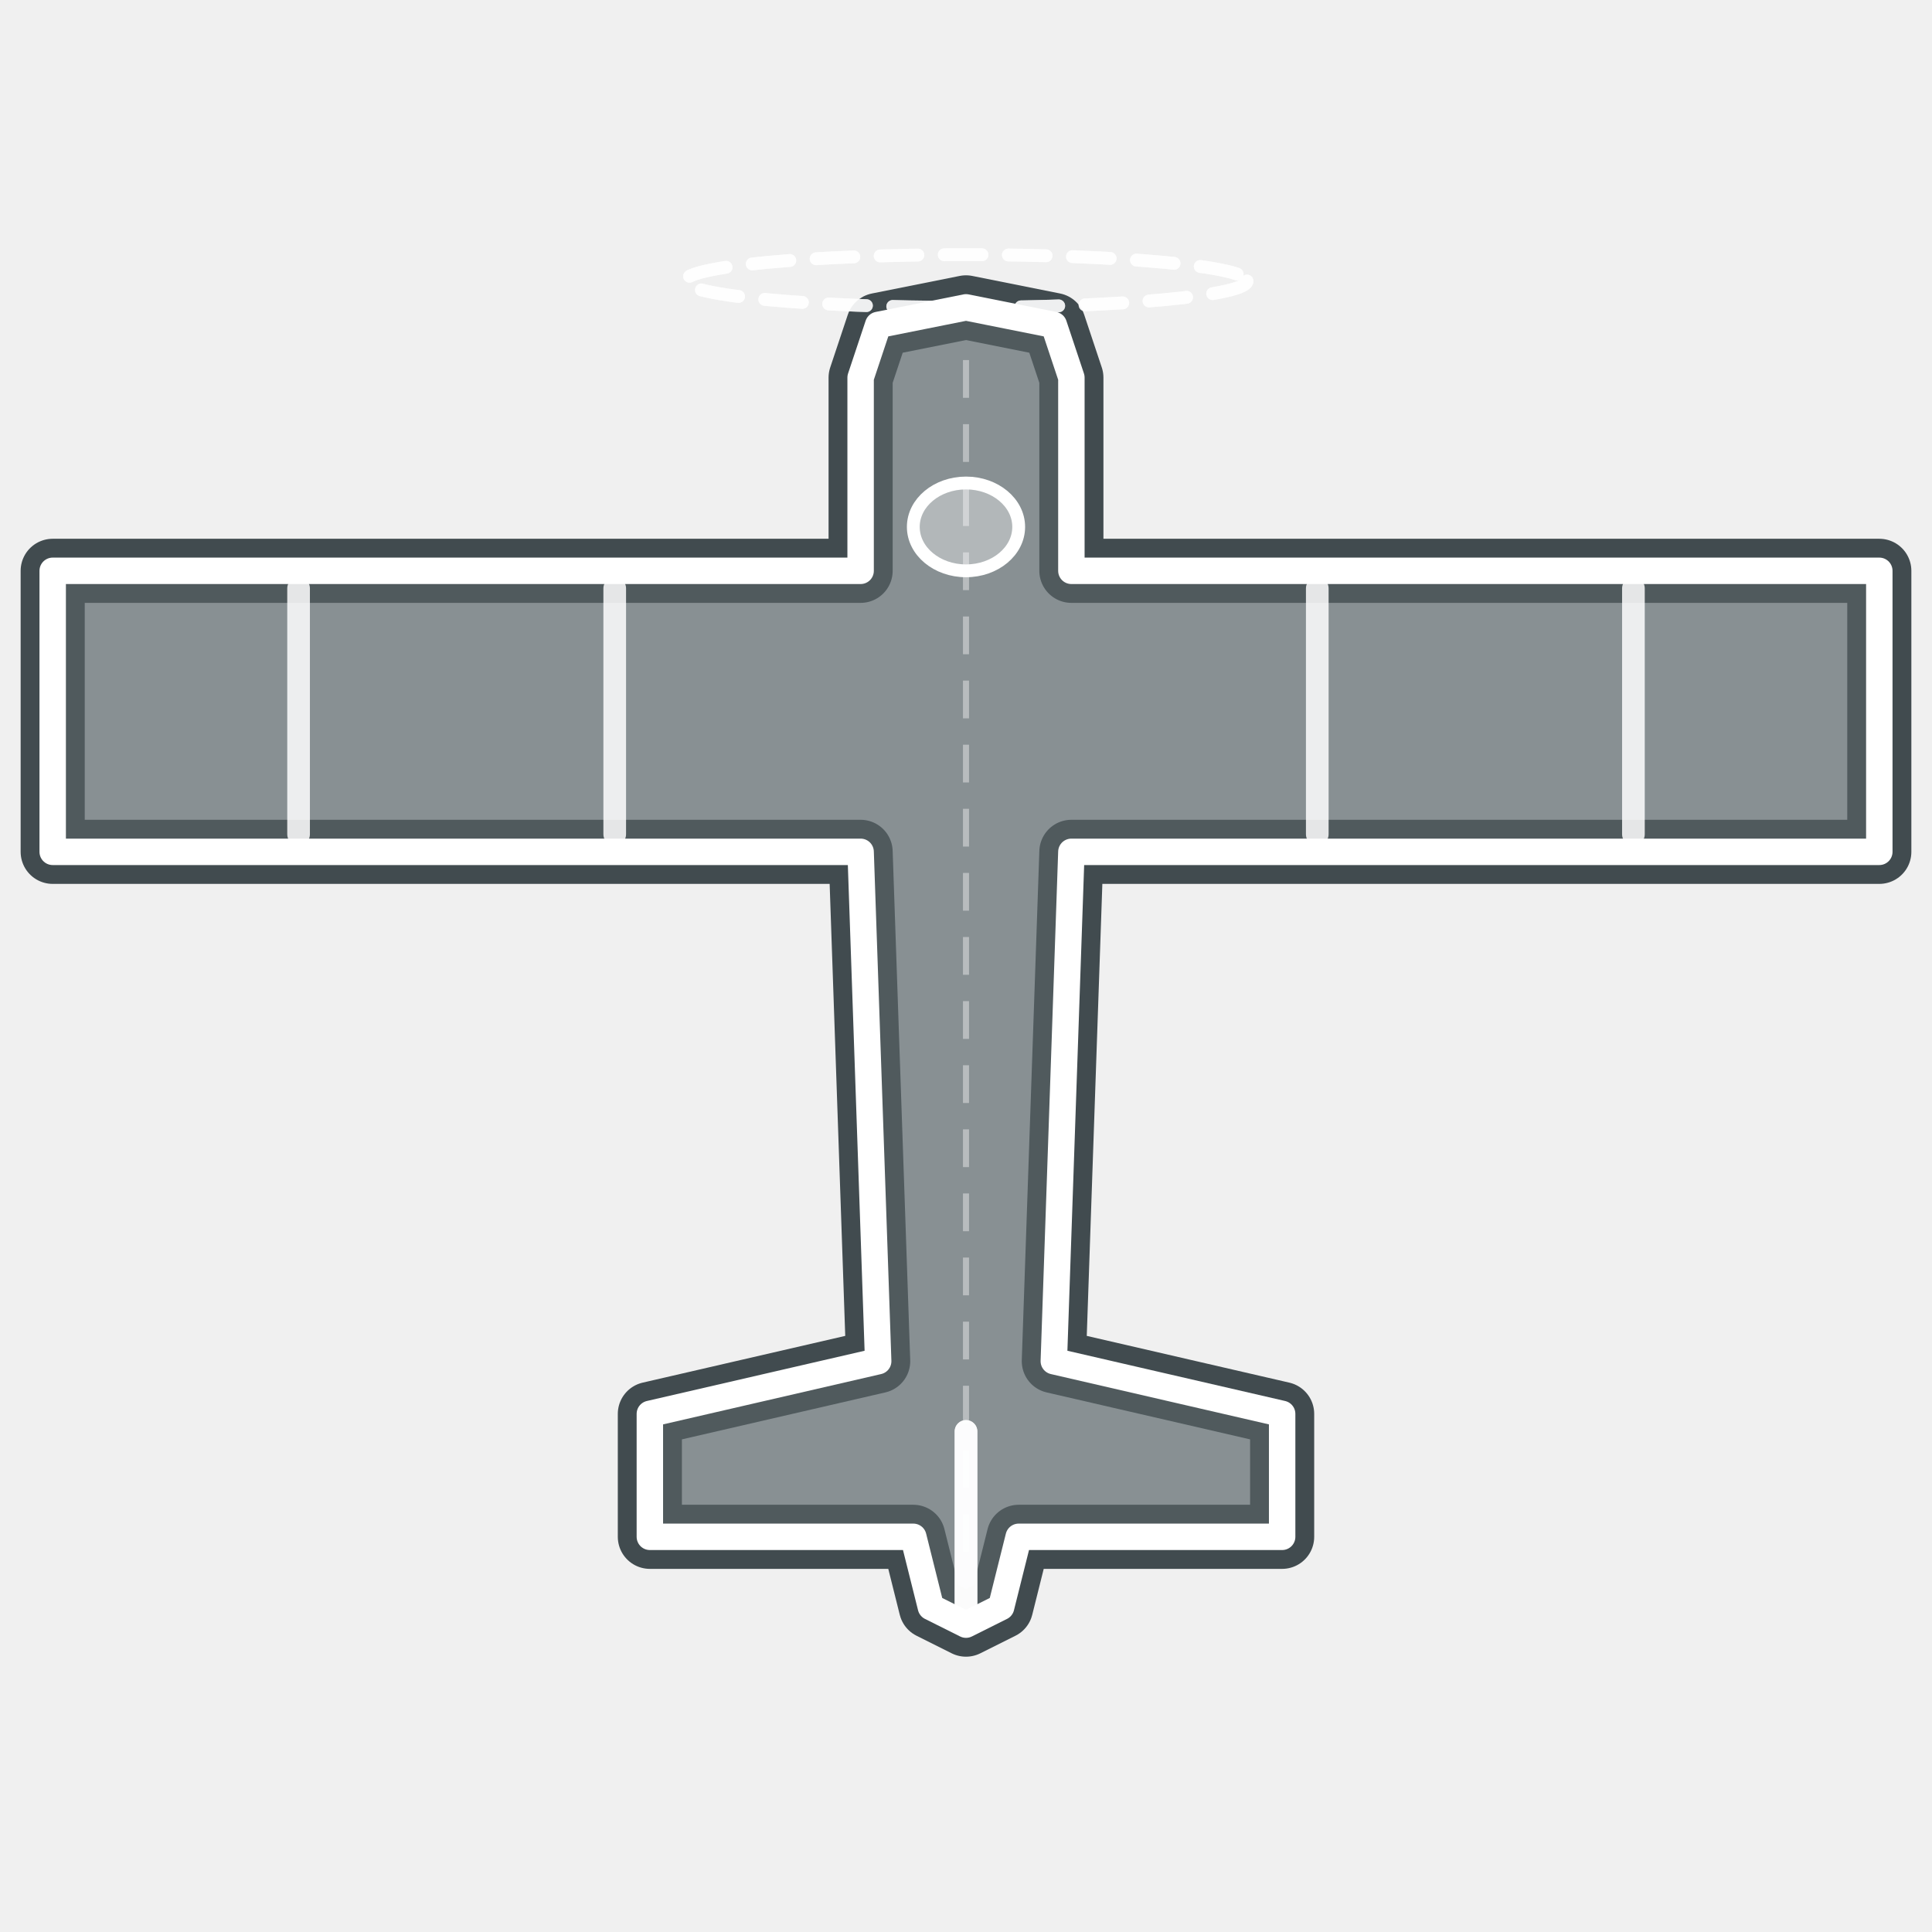
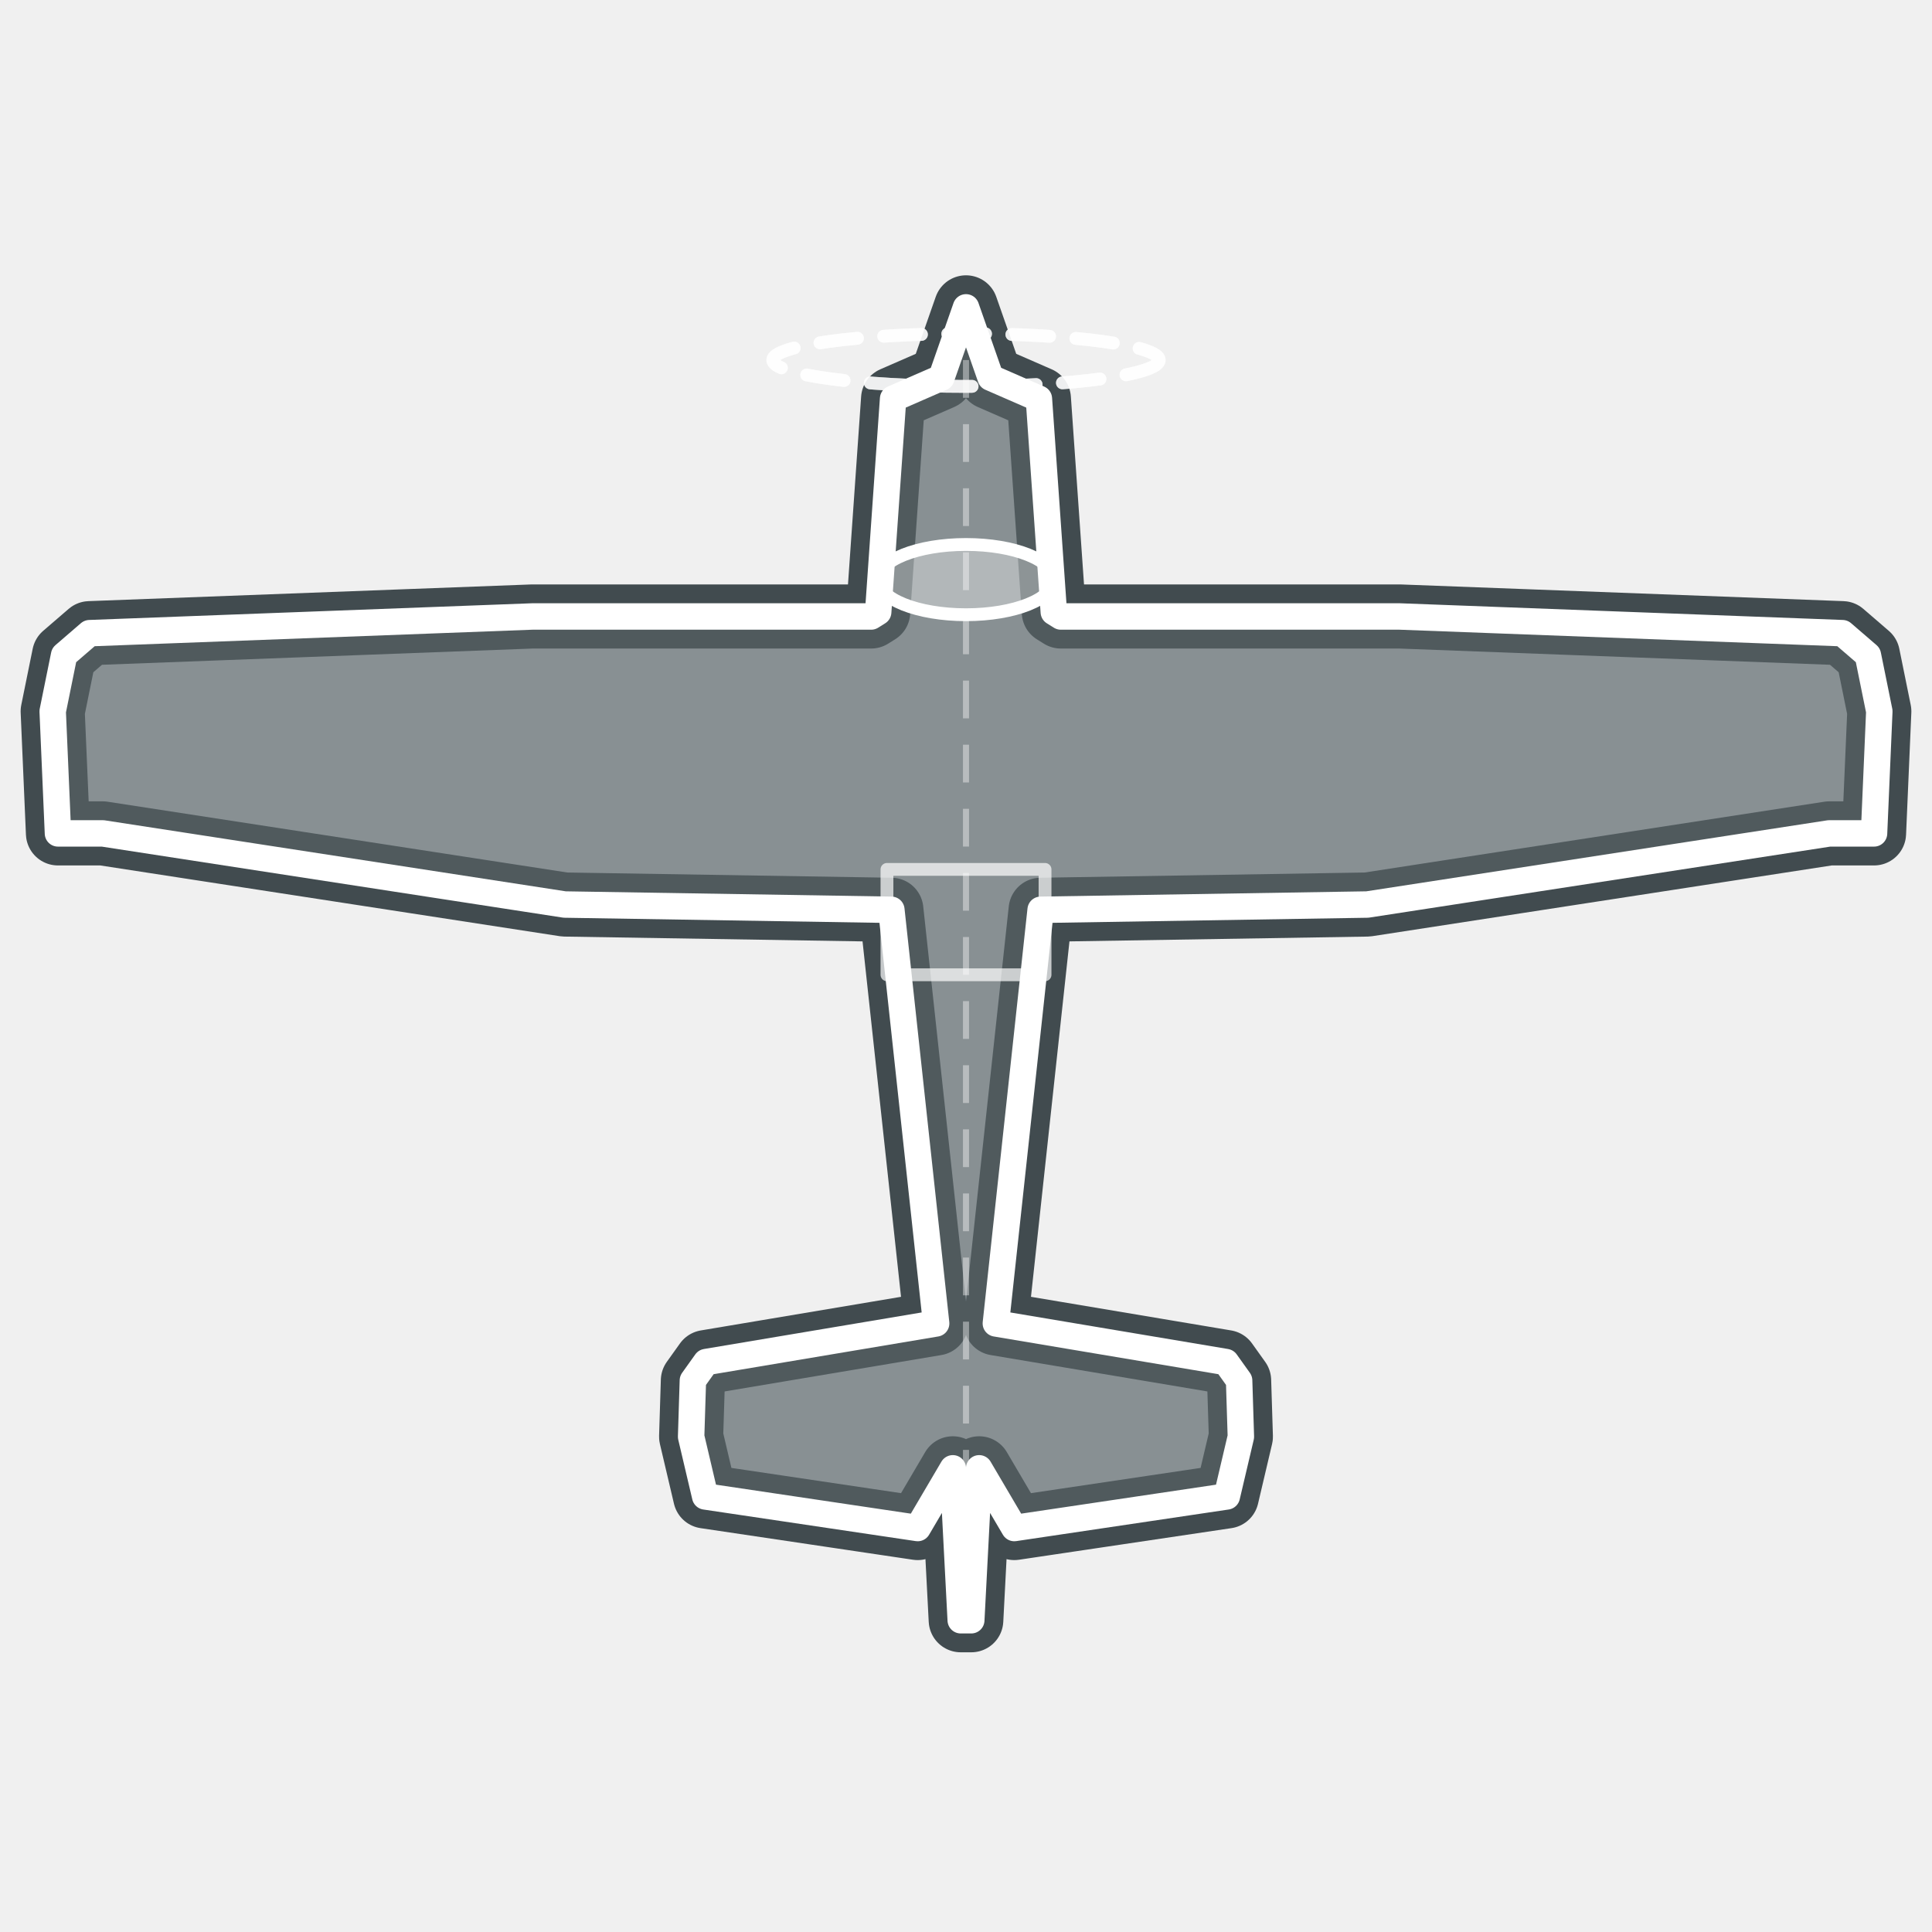
<svg xmlns="http://www.w3.org/2000/svg" viewBox="0.00 -25.00 220.00 220.00" width="512" height="512">
-   <polygon points="110.0,10.0 120.0,12.0 122.0,18.0 122.0,40.0 214.0,40.0 214.0,72.0 122.0,72.0 120.0,130.0 146.0,136.0 146.0,150.0 116.0,150.0 114.0,158.0 110.0,160.0 110.0,160.0 106.0,158.0 104.0,150.0 74.0,150.0 74.0,136.0 100.0,130.0 98.0,72.0 6.0,72.0 6.0,40.0 98.0,40.0 98.0,18.0 100.0,12.0 110.0,10.0" fill="#0b1d24" fill-opacity="0.6" stroke="#07141a" stroke-opacity=".75" stroke-width="7.30" stroke-linejoin="round" />
-   <polygon points="110.0,10.0 120.0,12.0 122.0,18.0 122.0,40.0 214.0,40.0 214.0,72.0 122.0,72.0 120.0,130.0 146.0,136.0 146.0,150.0 116.0,150.0 114.0,158.0 110.0,160.0 110.0,160.0 106.0,158.0 104.0,150.0 74.0,150.0 74.0,136.0 100.0,130.0 98.0,72.0 6.0,72.0 6.0,40.0 98.0,40.0 98.0,18.0 100.0,12.0 110.0,10.0" fill="#ffffff" fill-opacity=".22" stroke="#ffffff" stroke-width="3.01" stroke-linejoin="round" />
+   <polygon points="110.0,10.0 112.8,18.0 118.3,20.4 120.0,44.7 120.8,45.2 159.4,45.2 209.8,47.1 212.7,49.6 214.0,56.0 213.4,69.9 208.3,69.9 155.7,78.0 118.5,78.6 113.4,125.7 139.6,130.1 141.1,132.2 141.3,138.6 139.7,145.4 115.5,149.0 111.5,142.2 110.6,159.5 110.0,159.5 110.0,159.5 109.4,159.5 108.5,142.2 104.5,149.0 80.3,145.4 78.7,138.6 78.9,132.2 80.4,130.1 106.6,125.7 101.5,78.6 64.3,78.0 11.7,69.9 6.6,69.9 6.0,56.0 7.3,49.6 10.2,47.1 60.6,45.2 99.2,45.2 100.0,44.7 101.7,20.4 107.2,18.0 110.0,10.0" fill="#0b1d24" fill-opacity="0.6" stroke="#07141a" stroke-opacity=".75" stroke-width="7.30" stroke-linejoin="round" />
+   <polygon points="110.0,10.0 112.8,18.0 118.3,20.4 120.0,44.7 120.8,45.2 159.4,45.2 209.8,47.1 212.7,49.6 214.0,56.0 213.4,69.9 208.3,69.9 155.7,78.0 118.5,78.6 113.4,125.7 139.6,130.1 141.1,132.2 141.3,138.6 139.7,145.4 115.5,149.0 111.5,142.2 110.6,159.5 110.0,159.5 110.0,159.5 109.4,159.5 108.5,142.2 104.5,149.0 80.3,145.4 78.7,138.6 78.9,132.2 80.4,130.1 106.6,125.7 101.5,78.6 64.3,78.0 11.7,69.9 6.6,69.9 6.0,56.0 7.3,49.6 10.2,47.1 60.6,45.2 99.2,45.2 100.0,44.7 101.7,20.4 107.2,18.0 110.0,10.0" fill="#ffffff" fill-opacity=".22" stroke="#ffffff" stroke-width="3.01" stroke-linejoin="round" />
  <line x1="110" y1="16.0" x2="110" y2="154.0" stroke="#ffffff" stroke-width="0.69" stroke-dasharray="4.3 3.0" opacity=".4" />
-   <line x1="150" y1="42" x2="150" y2="70" stroke="#ffffff" stroke-width="2.58" stroke-linecap="round" opacity=".85" />
-   <line x1="70" y1="42" x2="70" y2="70" stroke="#ffffff" stroke-width="2.58" stroke-linecap="round" opacity=".85" />
-   <line x1="186" y1="42" x2="186" y2="70" stroke="#ffffff" stroke-width="2.58" stroke-linecap="round" opacity=".85" />
-   <line x1="34" y1="42" x2="34" y2="70" stroke="#ffffff" stroke-width="2.58" stroke-linecap="round" opacity=".85" />
-   <line x1="110" y1="138" x2="110" y2="158" stroke="#ffffff" stroke-width="2.58" stroke-linecap="round" opacity=".85" />
-   <line x1="110" y1="138" x2="110" y2="158" stroke="#ffffff" stroke-width="2.58" stroke-linecap="round" opacity=".85" />
-   <ellipse cx="110" cy="7" rx="32" ry="3" fill="none" stroke="#ffffff" stroke-width="1.46" stroke-linejoin="round" stroke-linecap="round" stroke-dasharray="4.3 3.0" opacity=".7" />
-   <ellipse cx="110" cy="7" rx="32" ry="3" fill="none" stroke="#ffffff" stroke-width="1.46" stroke-linejoin="round" stroke-linecap="round" stroke-dasharray="4.3 3.0" opacity=".7" />
-   <ellipse cx="110" cy="35" rx="6" ry="5" fill="#ffffff" fill-opacity=".35" stroke="#ffffff" stroke-width="1.46" />
+   <ellipse cx="110" cy="16" rx="22" ry="3" fill="none" stroke="#ffffff" stroke-width="1.46" stroke-linejoin="round" stroke-linecap="round" stroke-dasharray="4.3 3.0" opacity=".7" />
+   <ellipse cx="110" cy="16" rx="22" ry="3" fill="none" stroke="#ffffff" stroke-width="1.46" stroke-linejoin="round" stroke-linecap="round" stroke-dasharray="4.3 3.0" opacity=".7" />
+   <polygon points="110.0,74.0 119.0,74.0 119.0,86.0 110.0,86.0 110.0,86.0 101.0,86.0 101.0,74.0 110.0,74.0" fill="none" stroke="#ffffff" stroke-width="1.46" stroke-linejoin="round" stroke-linecap="round" opacity=".7" />
+   <ellipse cx="110" cy="41" rx="10" ry="4" fill="#ffffff" fill-opacity=".35" stroke="#ffffff" stroke-width="1.46" />
</svg>
